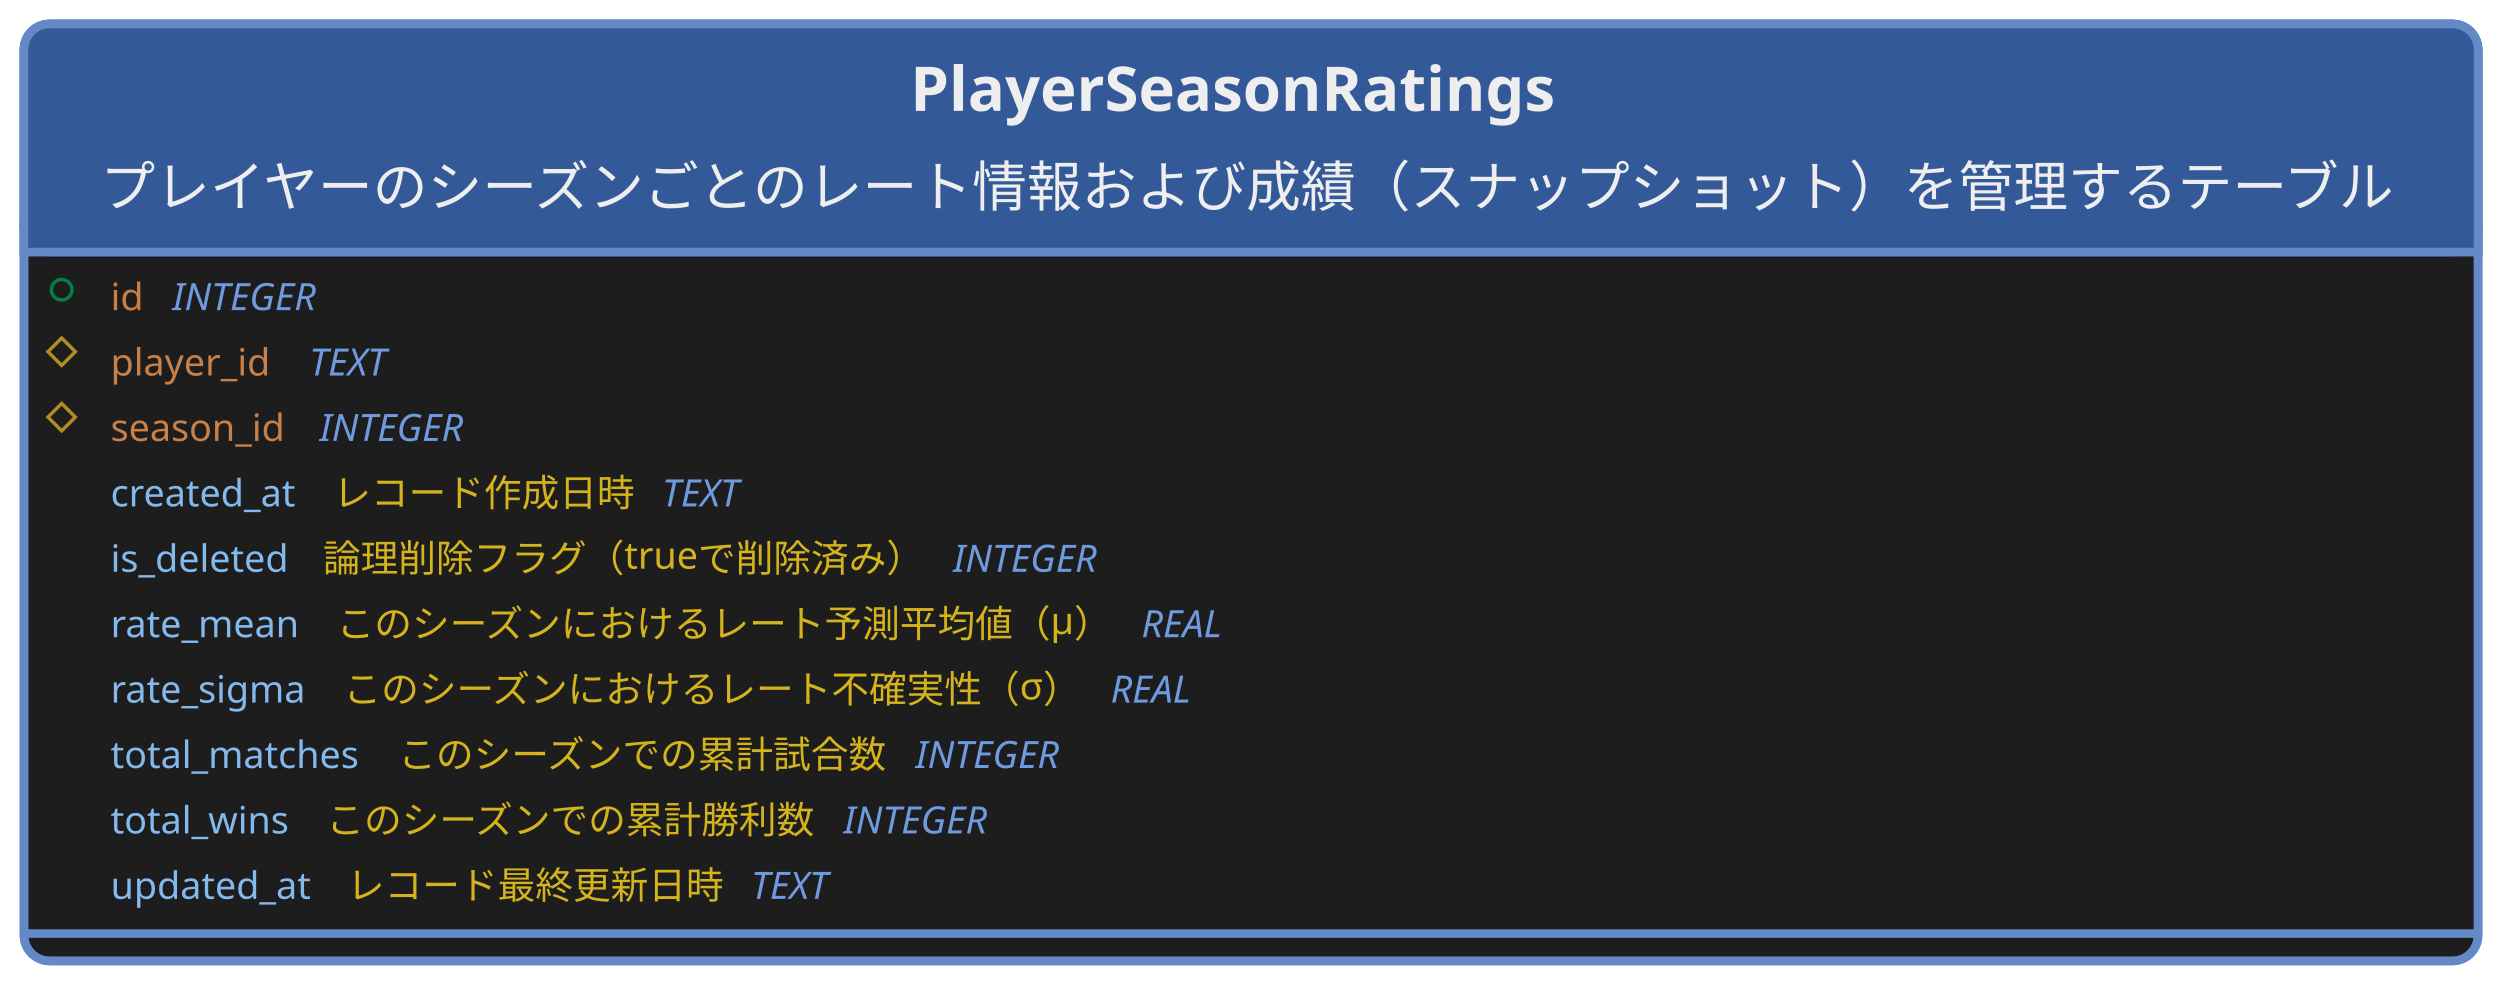
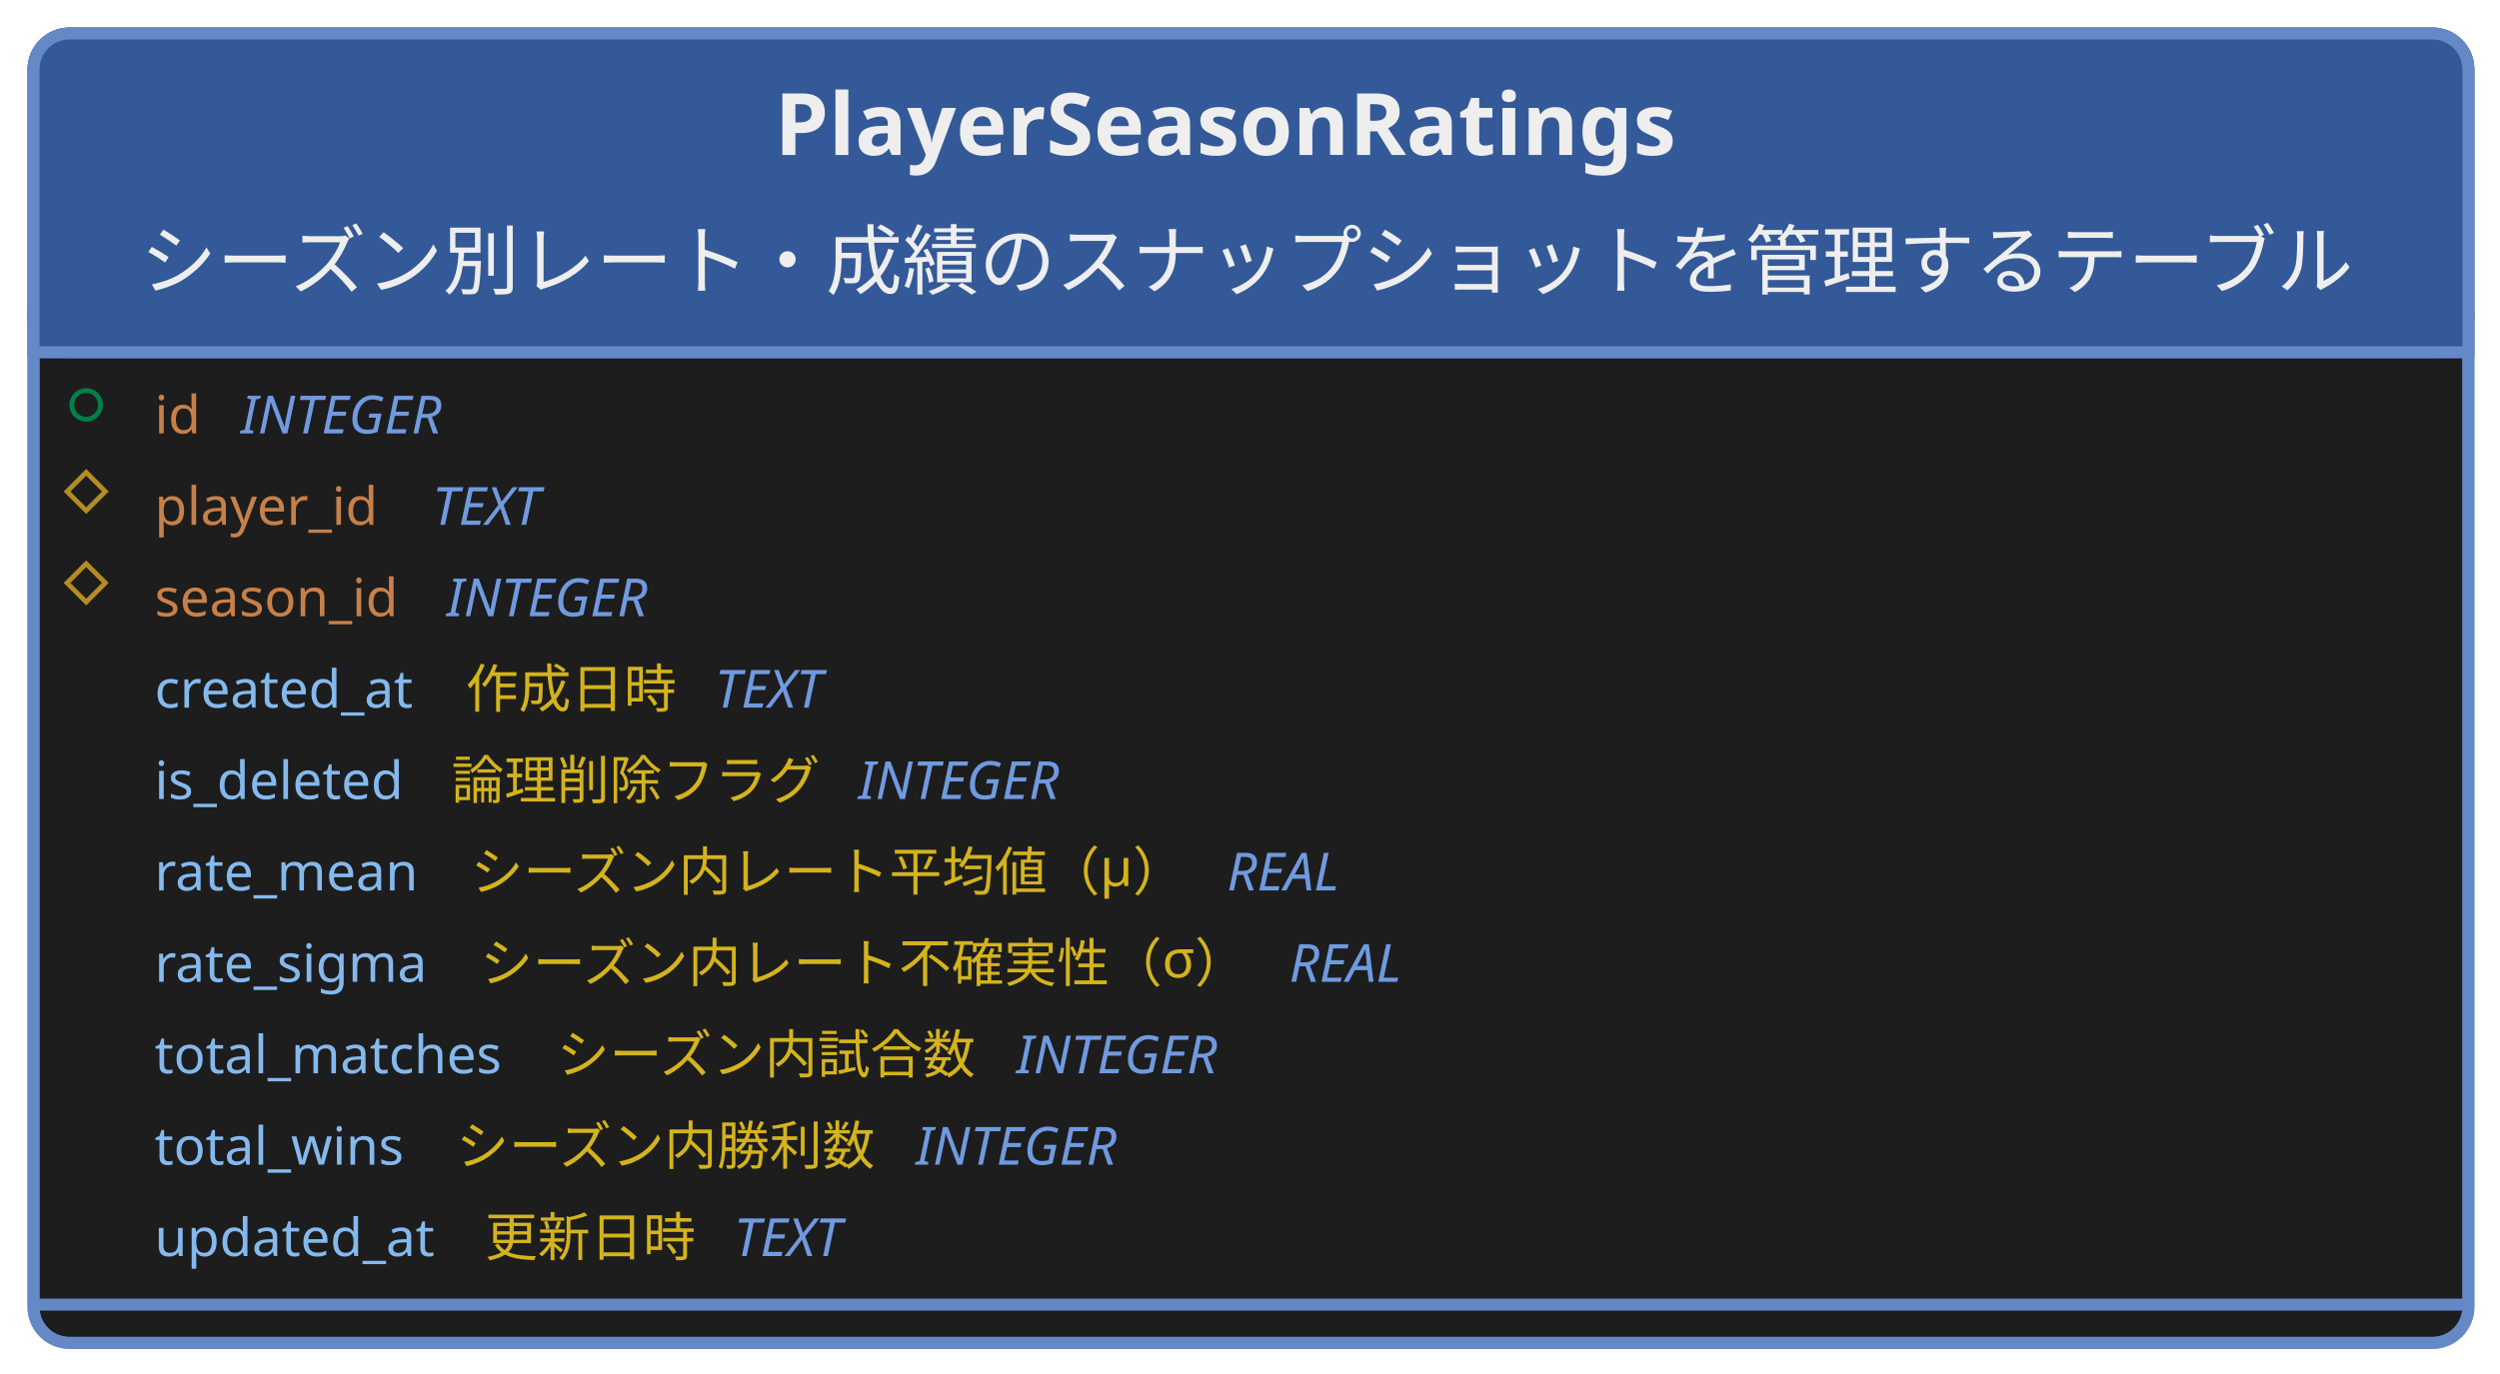
- <svg xmlns="http://www.w3.org/2000/svg" contentScriptType="application/ecmascript" contentStyleType="text/css" height="287px" preserveAspectRatio="none" style="width:730px;height:287px;background:#222222;" version="1.1" viewBox="0 0 730 287" width="730px" zoomAndPan="magnify">
+ <svg xmlns="http://www.w3.org/2000/svg" contentScriptType="application/ecmascript" contentStyleType="text/css" height="287px" preserveAspectRatio="none" style="width:522px;height:287px;background:#222222;" version="1.1" viewBox="0 0 522 287" width="522px" zoomAndPan="magnify">
  <defs />
  <g>
-     <rect codeLine="33" fill="#1D1D1D" height="273.6" id="PlayerSeasonRatings" rx="7.5" ry="7.5" style="stroke:#6489C6;stroke-width:2.5;" width="716.6" x="7" y="7" />
-     <rect fill="#345998" height="66.6" rx="7.5" ry="7.5" style="stroke:#345998;stroke-width:2.5;" width="716.6" x="7" y="7" />
-     <rect fill="#345998" height="7.5" style="stroke:#345998;stroke-width:2.5;" width="716.6" x="7" y="66.1" />
-     <rect codeLine="33" fill="none" height="273.6" id="PlayerSeasonRatings" rx="7.5" ry="7.5" style="stroke:#6489C6;stroke-width:2.5;" width="716.6" x="7" y="7" />
-     <text fill="#000000" font-family="Meiryo" font-size="18" lengthAdjust="spacing" textLength="0" x="265.8" y="32.381" />
-     <text fill="#EEEEEE" font-family="Meiryo" font-size="18" font-weight="bold" lengthAdjust="spacing" textLength="199" x="265.8" y="32.381">PlayerSeasonRatings</text>
-     <text fill="#000000" font-family="Meiryo" font-size="18" lengthAdjust="spacing" textLength="0" x="482.8" y="32.381" />
+     <rect codeLine="33" fill="#1D1D1D" height="273.6" id="PlayerSeasonRatings" rx="7.5" ry="7.5" style="stroke:#6489C6;stroke-width:2.5;" width="508.6" x="7" y="7" />
+     <rect fill="#345998" height="66.6" rx="7.5" ry="7.5" style="stroke:#345998;stroke-width:2.5;" width="508.6" x="7" y="7" />
+     <rect fill="#345998" height="7.5" style="stroke:#345998;stroke-width:2.5;" width="508.6" x="7" y="66.1" />
+     <rect codeLine="33" fill="none" height="273.6" id="PlayerSeasonRatings" rx="7.5" ry="7.5" style="stroke:#6489C6;stroke-width:2.5;" width="508.6" x="7" y="7" />
+     <text fill="#000000" font-family="Meiryo" font-size="18" lengthAdjust="spacing" textLength="0" x="161.8" y="32.381" />
+     <text fill="#EEEEEE" font-family="Meiryo" font-size="18" font-weight="bold" lengthAdjust="spacing" textLength="199" x="161.8" y="32.381">PlayerSeasonRatings</text>
+     <text fill="#000000" font-family="Meiryo" font-size="18" lengthAdjust="spacing" textLength="0" x="378.8" y="32.381" />
    <text fill="#000000" font-family="Meiryo" font-size="18" lengthAdjust="spacing" textLength="0" x="29.3" y="59.381" />
-     <text fill="#EEEEEE" font-family="Meiryo" font-size="16" lengthAdjust="spacing" textLength="672" x="29.3" y="60.261">プレイヤーのシーズンごとのレート情報および成績（スナップショット）を管理するテーブル</text>
-     <text fill="#000000" font-family="Meiryo" font-size="18" lengthAdjust="spacing" textLength="0" x="719.3" y="59.381" />
-     <line style="stroke:#6489C6;stroke-width:2.5;" x1="8" x2="722.6" y1="73.6" y2="73.6" />
+     <text fill="#EEEEEE" font-family="Meiryo" font-size="16" lengthAdjust="spacing" textLength="464" x="29.3" y="60.261">シーズン別レート・成績のスナップショットを管理するテーブル</text>
+     <text fill="#000000" font-family="Meiryo" font-size="18" lengthAdjust="spacing" textLength="0" x="511.3" y="59.381" />
+     <line style="stroke:#6489C6;stroke-width:2.5;" x1="8" x2="514.6" y1="73.6" y2="73.6" />
    <ellipse cx="18" cy="84.6" rx="3" ry="3" style="stroke:#038048;stroke-width:1.0;fill:none;" />
    <text fill="#C88049" font-family="Meiryo" font-size="11" lengthAdjust="spacing" textLength="10" x="32.3" y="90.561">id</text>
    <text fill="#709AE0" font-family="Meiryo" font-size="11" font-style="italic" lengthAdjust="spacing" textLength="49" x="50.3" y="90.561">INTEGER</text>
    <polygon fill="none" points="18,98.7,22,102.7,18,106.7,14,102.7" style="stroke:#B38D22;stroke-width:1.0;" />
    <text fill="#C88049" font-family="Meiryo" font-size="11" lengthAdjust="spacing" textLength="50" x="32.3" y="109.661">player_id</text>
    <text fill="#709AE0" font-family="Meiryo" font-size="11" font-style="italic" lengthAdjust="spacing" textLength="28" x="90.3" y="109.661">TEXT</text>
    <polygon fill="none" points="18,117.8,22,121.8,18,125.8,14,121.8" style="stroke:#B38D22;stroke-width:1.0;" />
    <text fill="#C88049" font-family="Meiryo" font-size="11" lengthAdjust="spacing" textLength="53" x="32.3" y="128.761">season_id</text>
    <text fill="#709AE0" font-family="Meiryo" font-size="11" font-style="italic" lengthAdjust="spacing" textLength="49" x="93.3" y="128.761">INTEGER</text>
    <text fill="#84B9EE" font-family="Meiryo" font-size="11" lengthAdjust="spacing" textLength="57" x="32.3" y="147.861">created_at</text>
-     <text fill="#D4B31D" font-family="Meiryo" font-size="11" lengthAdjust="spacing" textLength="88" x="97.3" y="147.861">レコード作成日時</text>
-     <text fill="#709AE0" font-family="Meiryo" font-size="11" font-style="italic" lengthAdjust="spacing" textLength="28" x="193.3" y="147.861">TEXT</text>
+     <text fill="#D4B31D" font-family="Meiryo" font-size="11" lengthAdjust="spacing" textLength="44" x="97.3" y="147.861">作成日時</text>
+     <text fill="#709AE0" font-family="Meiryo" font-size="11" font-style="italic" lengthAdjust="spacing" textLength="28" x="149.3" y="147.861">TEXT</text>
    <text fill="#84B9EE" font-family="Meiryo" font-size="11" lengthAdjust="spacing" textLength="54" x="32.3" y="166.961">is_deleted</text>
-     <text fill="#D4B31D" font-family="Meiryo" font-size="11" lengthAdjust="spacing" textLength="176" x="94.3" y="166.961">論理削除フラグ（trueで削除済み）</text>
-     <text fill="#709AE0" font-family="Meiryo" font-size="11" font-style="italic" lengthAdjust="spacing" textLength="49" x="278.3" y="166.961">INTEGER</text>
+     <text fill="#D4B31D" font-family="Meiryo" font-size="11" lengthAdjust="spacing" textLength="77" x="94.3" y="166.961">論理削除フラグ</text>
+     <text fill="#709AE0" font-family="Meiryo" font-size="11" font-style="italic" lengthAdjust="spacing" textLength="49" x="179.3" y="166.961">INTEGER</text>
    <text fill="#84B9EE" font-family="Meiryo" font-size="11" lengthAdjust="spacing" textLength="58" x="32.3" y="186.061">rate_mean</text>
-     <text fill="#D4B31D" font-family="Meiryo" font-size="11" lengthAdjust="spacing" textLength="227" x="98.3" y="186.061">このシーズンにおけるレート予測平均値（μ）</text>
-     <text fill="#709AE0" font-family="Meiryo" font-size="11" font-style="italic" lengthAdjust="spacing" textLength="28" x="333.3" y="186.061">REAL</text>
+     <text fill="#D4B31D" font-family="Meiryo" font-size="11" lengthAdjust="spacing" textLength="150" x="98.3" y="186.061">シーズン内レート平均値（μ）</text>
+     <text fill="#709AE0" font-family="Meiryo" font-size="11" font-style="italic" lengthAdjust="spacing" textLength="28" x="256.3" y="186.061">REAL</text>
    <text fill="#84B9EE" font-family="Meiryo" font-size="11" lengthAdjust="spacing" textLength="60" x="32.3" y="205.161">rate_sigma</text>
-     <text fill="#D4B31D" font-family="Meiryo" font-size="11" lengthAdjust="spacing" textLength="216" x="100.3" y="205.161">このシーズンにおけるレート不確実性（σ）</text>
-     <text fill="#709AE0" font-family="Meiryo" font-size="11" font-style="italic" lengthAdjust="spacing" textLength="28" x="324.3" y="205.161">REAL</text>
+     <text fill="#D4B31D" font-family="Meiryo" font-size="11" lengthAdjust="spacing" textLength="161" x="100.3" y="205.161">シーズン内レート不確実性（σ）</text>
+     <text fill="#709AE0" font-family="Meiryo" font-size="11" font-style="italic" lengthAdjust="spacing" textLength="28" x="269.3" y="205.161">REAL</text>
    <text fill="#84B9EE" font-family="Meiryo" font-size="11" lengthAdjust="spacing" textLength="76" x="32.3" y="224.261">total_matches</text>
-     <text fill="#D4B31D" font-family="Meiryo" font-size="11" lengthAdjust="spacing" textLength="143" x="116.3" y="224.261">このシーズンでの累計試合数</text>
-     <text fill="#709AE0" font-family="Meiryo" font-size="11" font-style="italic" lengthAdjust="spacing" textLength="49" x="267.3" y="224.261">INTEGER</text>
+     <text fill="#D4B31D" font-family="Meiryo" font-size="11" lengthAdjust="spacing" textLength="88" x="116.3" y="224.261">シーズン内試合数</text>
+     <text fill="#709AE0" font-family="Meiryo" font-size="11" font-style="italic" lengthAdjust="spacing" textLength="49" x="212.3" y="224.261">INTEGER</text>
    <text fill="#84B9EE" font-family="Meiryo" font-size="11" lengthAdjust="spacing" textLength="55" x="32.3" y="243.361">total_wins</text>
-     <text fill="#D4B31D" font-family="Meiryo" font-size="11" lengthAdjust="spacing" textLength="143" x="95.3" y="243.361">このシーズンでの累計勝利数</text>
-     <text fill="#709AE0" font-family="Meiryo" font-size="11" font-style="italic" lengthAdjust="spacing" textLength="49" x="246.3" y="243.361">INTEGER</text>
+     <text fill="#D4B31D" font-family="Meiryo" font-size="11" lengthAdjust="spacing" textLength="88" x="95.3" y="243.361">シーズン内勝利数</text>
+     <text fill="#709AE0" font-family="Meiryo" font-size="11" font-style="italic" lengthAdjust="spacing" textLength="49" x="191.3" y="243.361">INTEGER</text>
    <text fill="#84B9EE" font-family="Meiryo" font-size="11" lengthAdjust="spacing" textLength="61" x="32.3" y="262.461">updated_at</text>
-     <text fill="#D4B31D" font-family="Meiryo" font-size="11" lengthAdjust="spacing" textLength="110" x="101.3" y="262.461">レコード最終更新日時</text>
-     <text fill="#709AE0" font-family="Meiryo" font-size="11" font-style="italic" lengthAdjust="spacing" textLength="28" x="219.3" y="262.461">TEXT</text>
-     <line style="stroke:#6489C6;stroke-width:2.5;" x1="8" x2="722.6" y1="272.6" y2="272.6" />
+     <text fill="#D4B31D" font-family="Meiryo" font-size="11" lengthAdjust="spacing" textLength="44" x="101.3" y="262.461">更新日時</text>
+     <text fill="#709AE0" font-family="Meiryo" font-size="11" font-style="italic" lengthAdjust="spacing" textLength="28" x="153.3" y="262.461">TEXT</text>
+     <line style="stroke:#6489C6;stroke-width:2.5;" x1="8" x2="514.6" y1="272.6" y2="272.6" />
  </g>
</svg>
